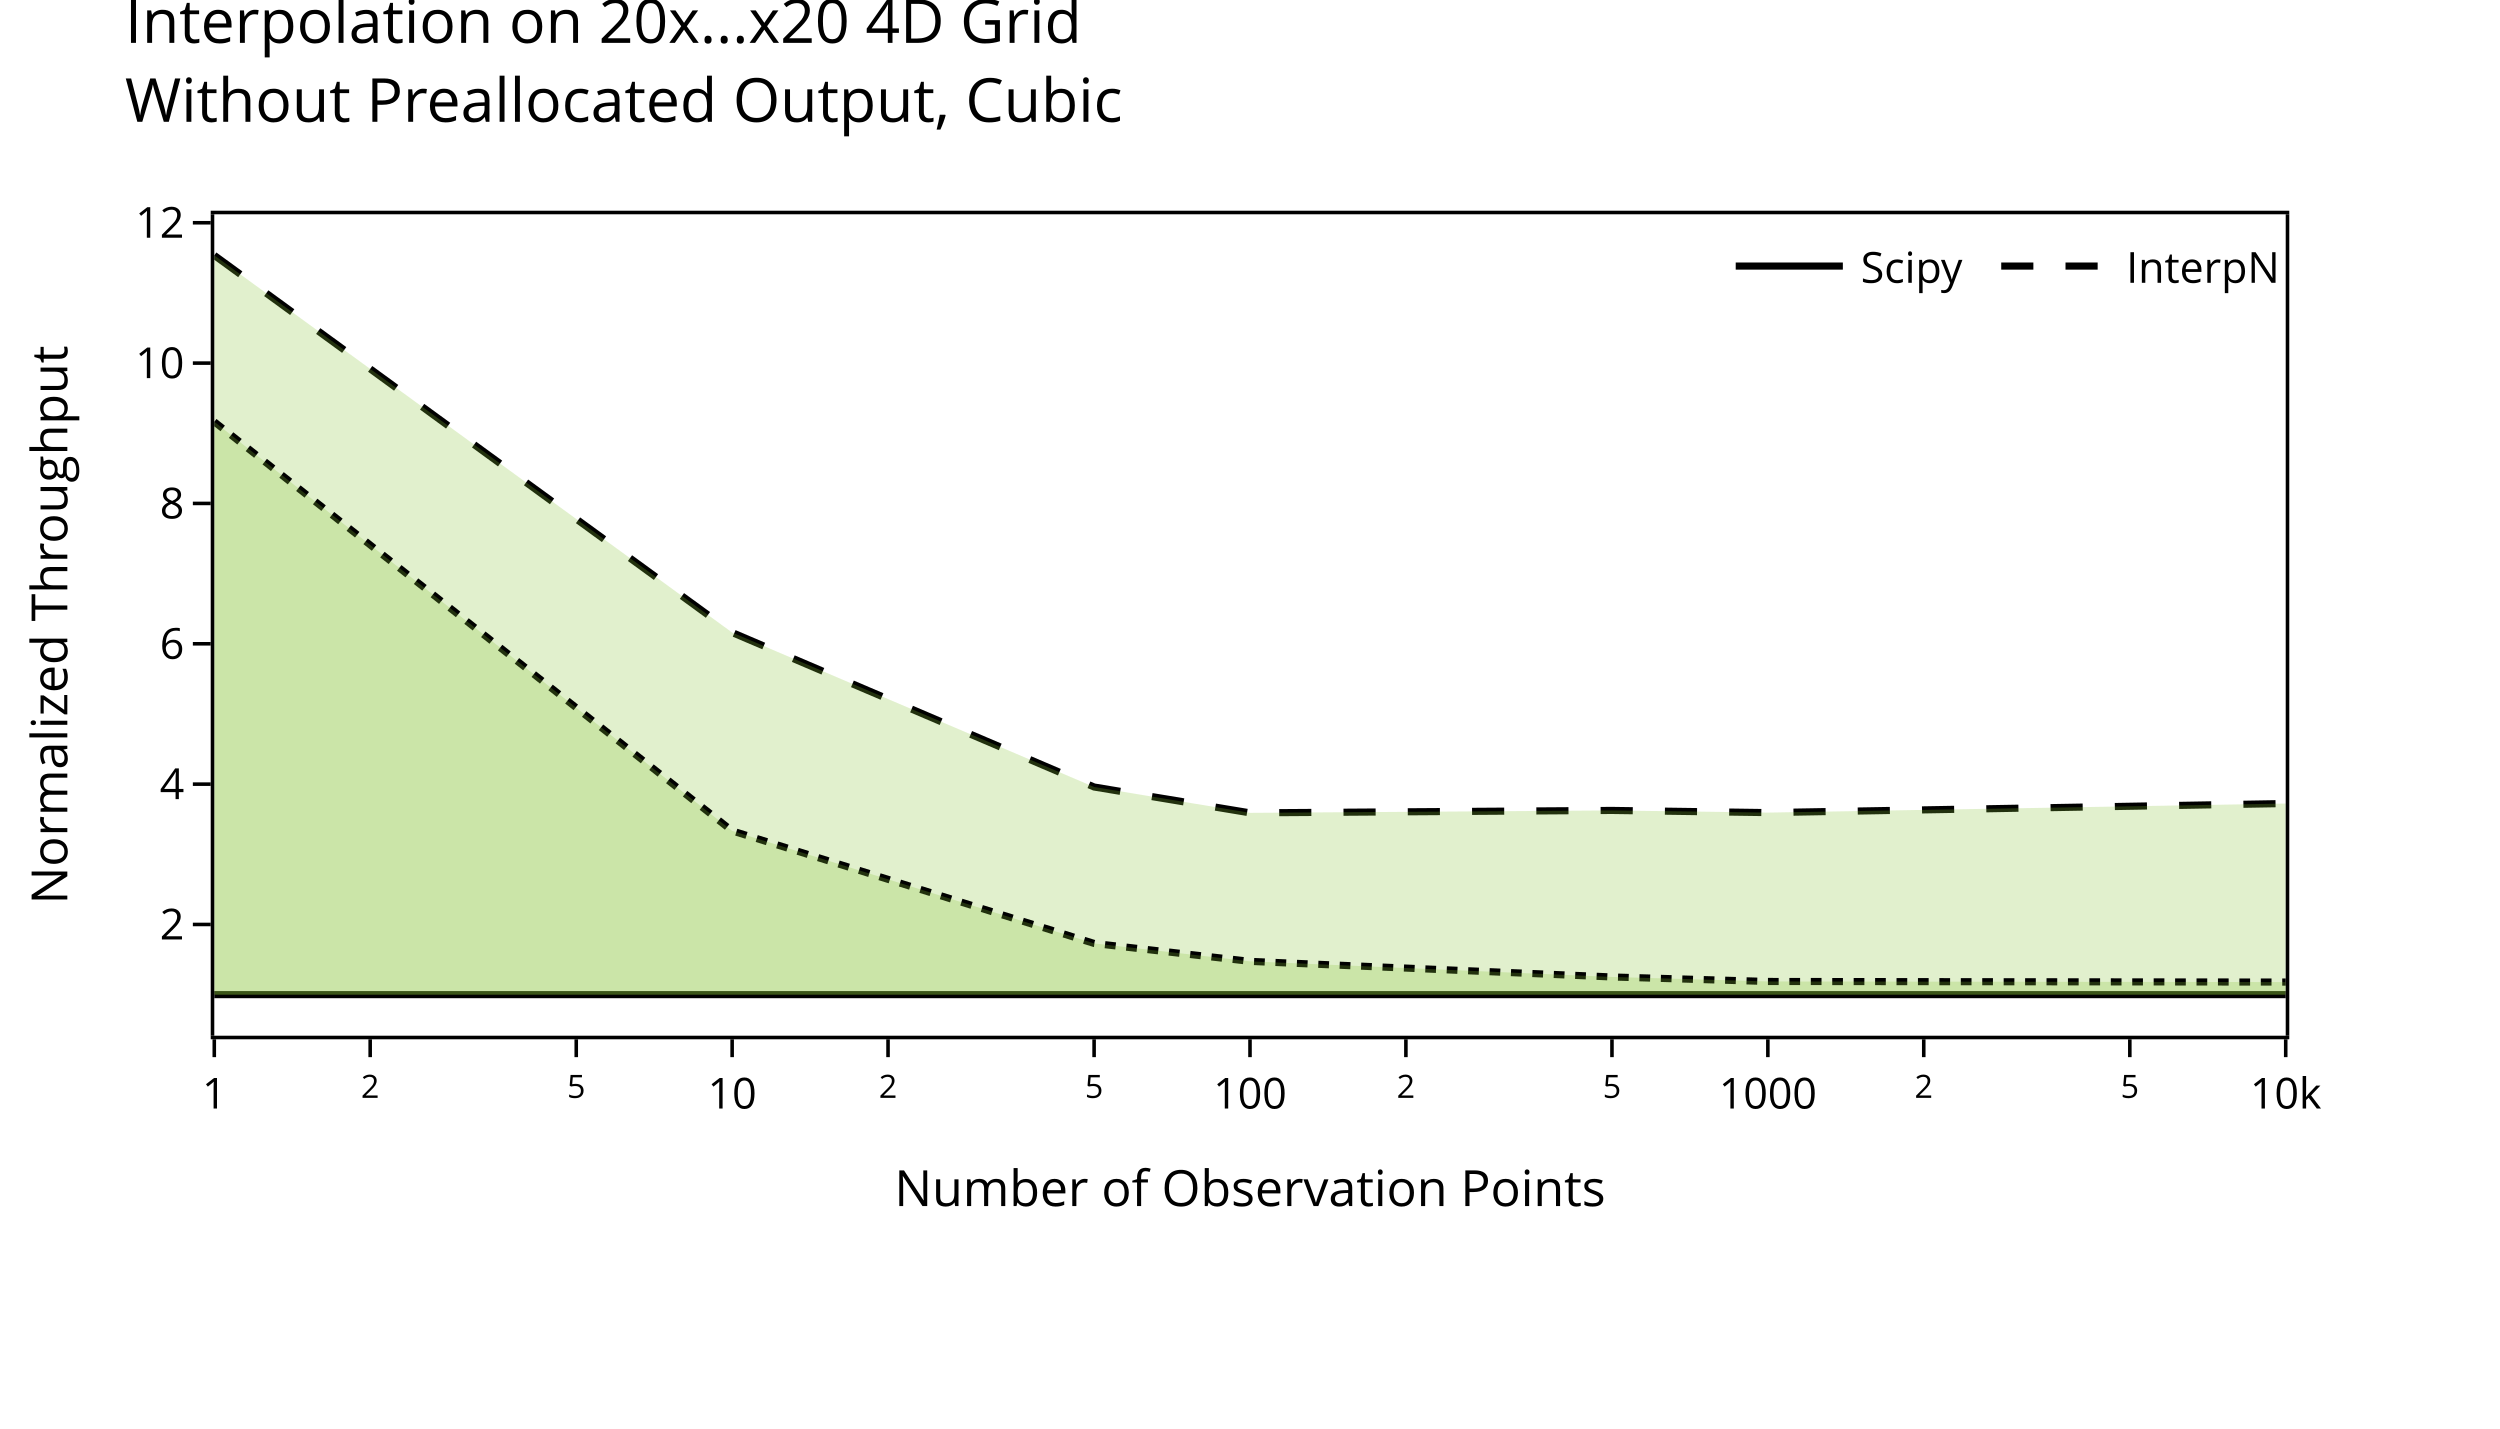
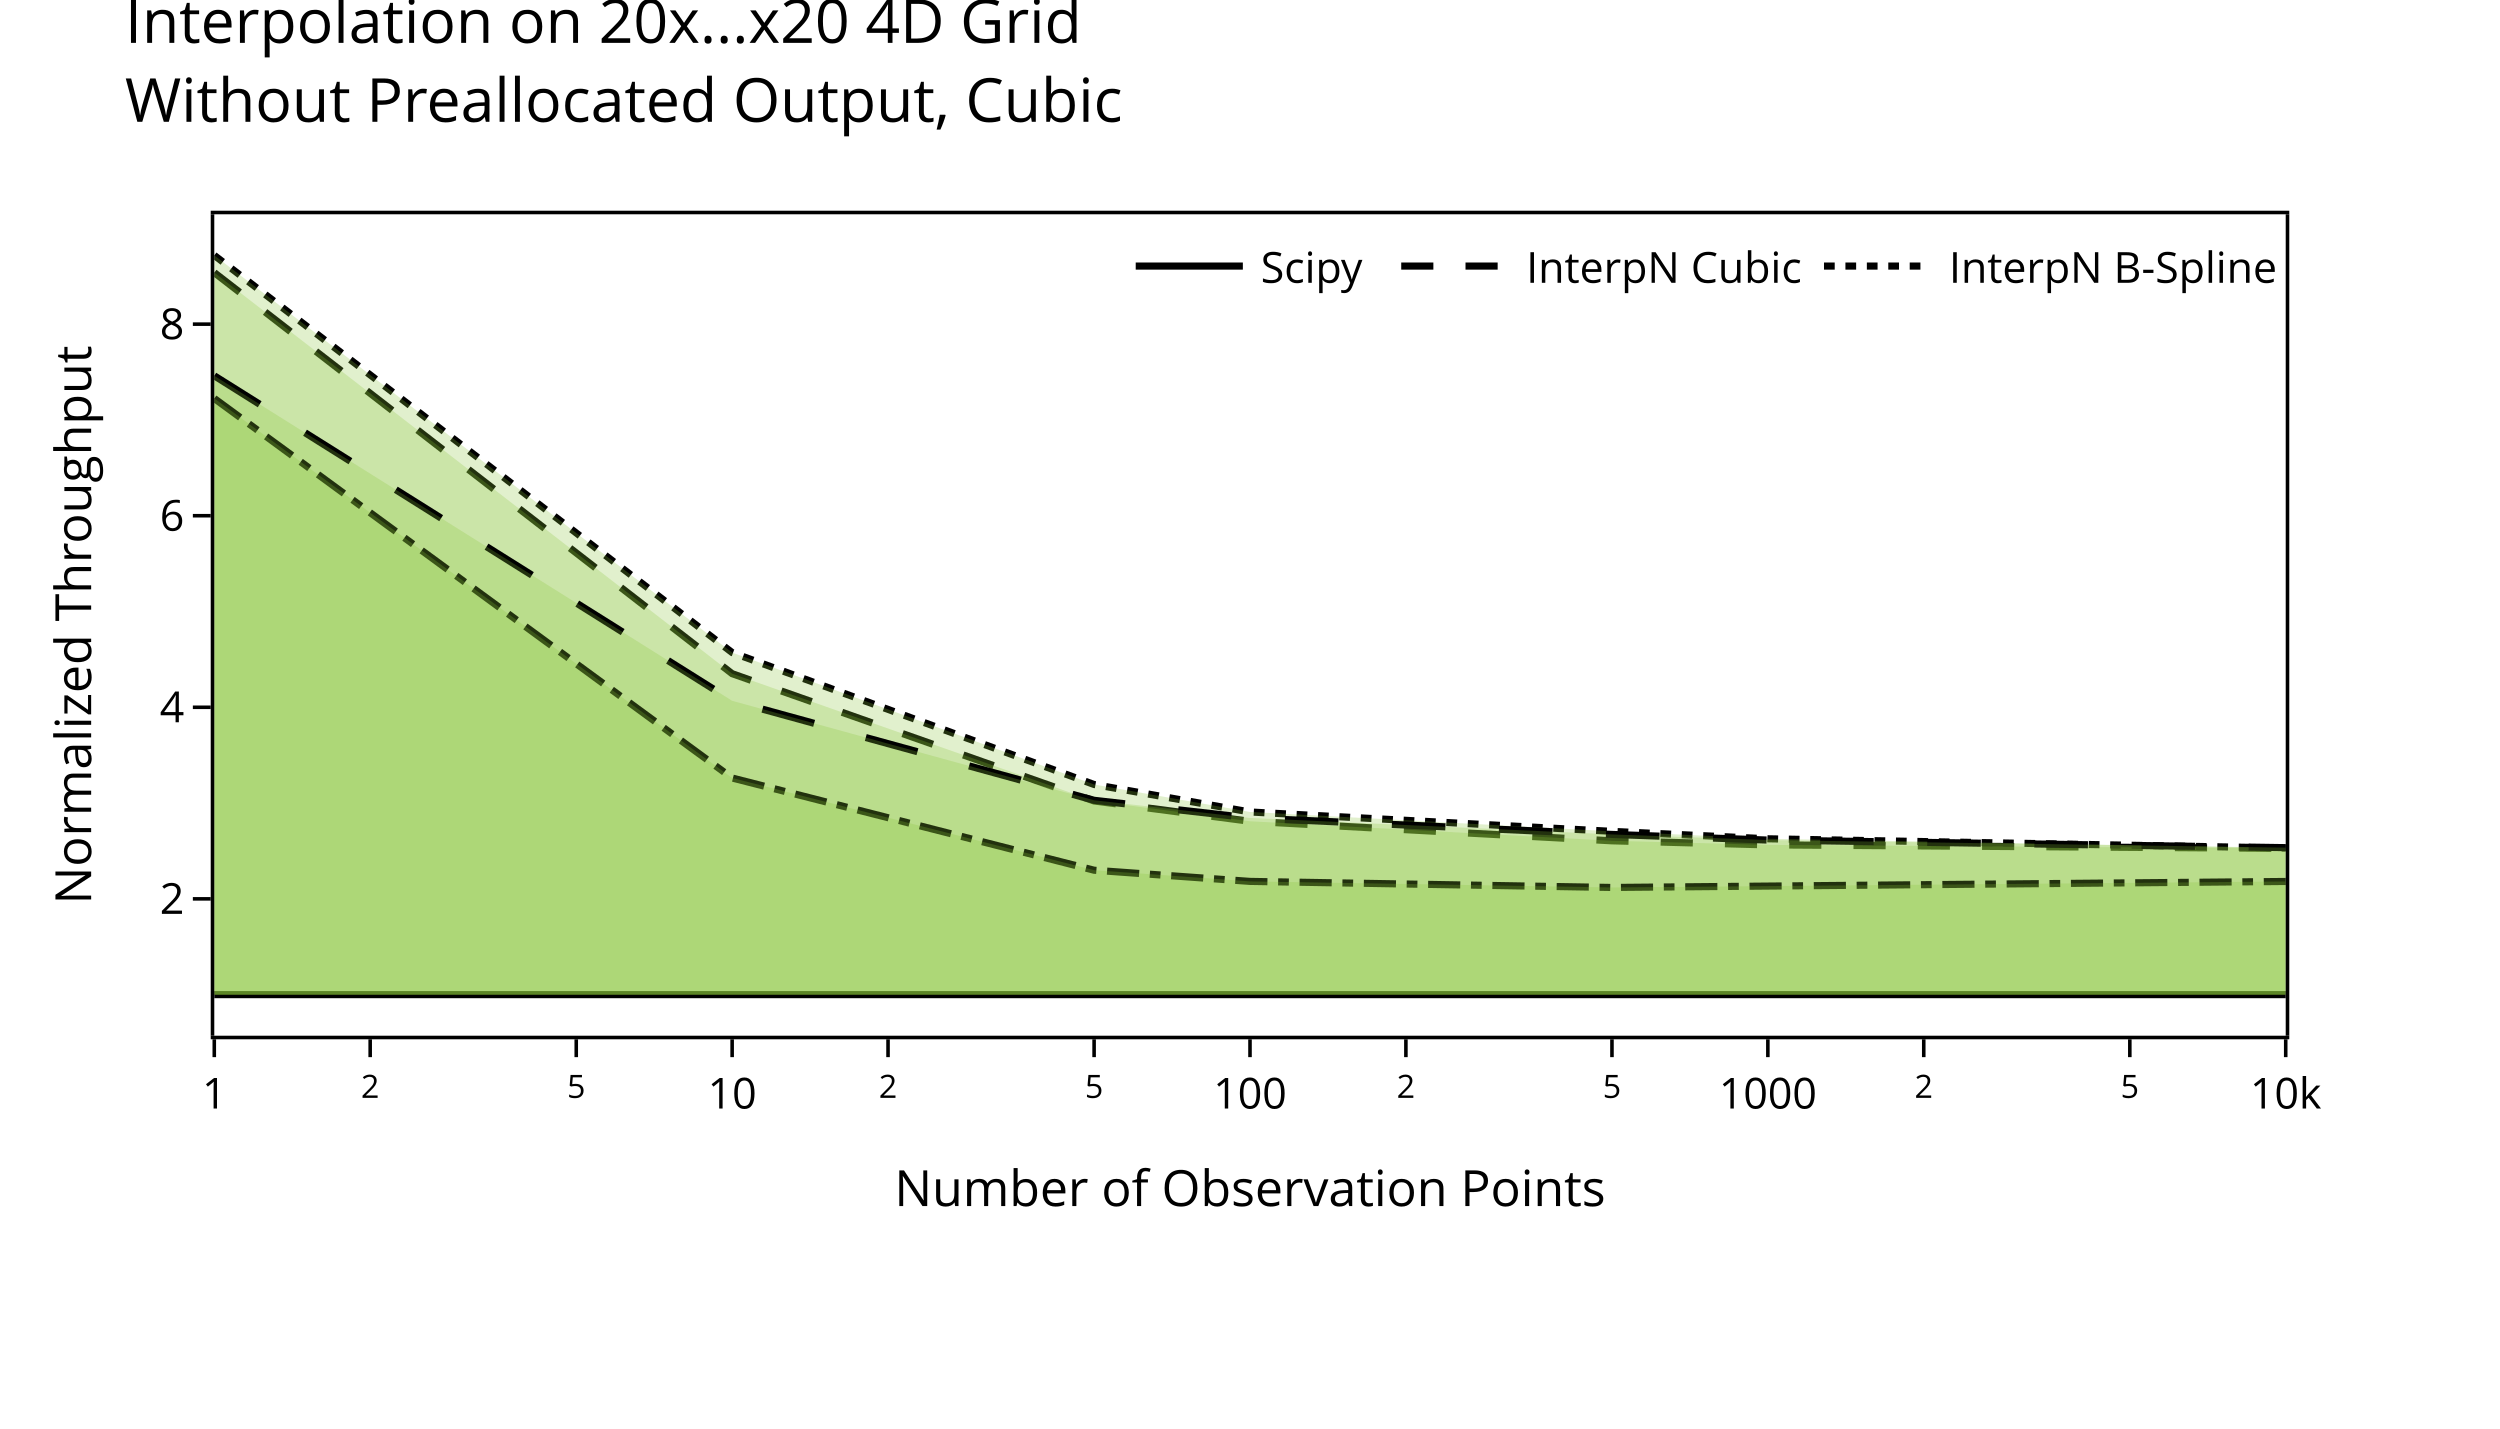
<svg xmlns="http://www.w3.org/2000/svg" class="main-svg" width="700" height="400" style="" viewBox="0 0 700 400">
  <rect x="0" y="0" width="700" height="400" style="fill: rgb(0, 0, 0); fill-opacity: 0;" />
-   <defs id="defs-f08951">
+   <defs id="defs-199fea">
    <g class="clips">
-       <clipPath id="clipf08951xyplot" class="plotclip">
+       <clipPath id="clip199feaxyplot" class="plotclip">
        <rect width="580" height="230" />
      </clipPath>
-       <clipPath class="axesclip" id="clipf08951x">
+       <clipPath class="axesclip" id="clip199feax">
        <rect x="60" y="0" width="580" height="400" />
      </clipPath>
-       <clipPath class="axesclip" id="clipf08951y">
+       <clipPath class="axesclip" id="clip199feay">
        <rect x="0" y="60" width="700" height="230" />
      </clipPath>
-       <clipPath class="axesclip" id="clipf08951xy">
+       <clipPath class="axesclip" id="clip199feaxy">
        <rect x="60" y="60" width="580" height="230" />
      </clipPath>
    </g>
    <g class="gradients" />
    <g class="patterns" />
  </defs>
  <g class="bglayer">
    <rect class="bg" x="60" y="60" width="580" height="230" style="fill: rgb(0, 0, 0); fill-opacity: 0; stroke-width: 0;" />
  </g>
  <g class="layer-below">
    <g class="imagelayer" />
    <g class="shapelayer" />
  </g>
  <g class="cartesianlayer">
    <g class="subplot xy">
      <g class="layer-subplot">
        <g class="shapelayer" />
        <g class="imagelayer" />
      </g>
      <g class="minor-gridlayer">
        <g class="x" />
        <g class="y" />
      </g>
      <g class="gridlayer">
        <g class="x" />
        <g class="y" />
      </g>
      <g class="zerolinelayer" />
      <g class="layer-between">
        <g class="shapelayer" />
        <g class="imagelayer" />
      </g>
      <path class="xlines-below" />
      <path class="ylines-below" />
      <g class="overlines-below" />
      <g class="xaxislayer-below" />
      <g class="yaxislayer-below" />
      <g class="overaxes-below" />
      <g class="overplot">
-         <g class="xy" transform="translate(60,60)" clip-path="url(#clipf08951xyplot)">
+         <g class="xy" transform="translate(60,60)" clip-path="url(#clip199feaxyplot)">
          <g class="scatterlayer mlayer">
-             <g class="trace scatter trace6ca63b" style="stroke-miterlimit: 2; opacity: 1;">
+             <g class="trace scatter trace898be0" style="stroke-miterlimit: 2; opacity: 1;">
              <g class="fills" />
              <g class="errorbars" />
              <g class="lines">
                <path class="js-line" d="M0,218.5L580,218.5" style="vector-effect: none; fill: none; stroke: rgb(0, 0, 0); stroke-opacity: 1; stroke-width: 2px; opacity: 1;" />
              </g>
              <g class="points" />
              <g class="text" />
            </g>
-             <g class="trace scatter trace6dc154" style="stroke-miterlimit: 2; opacity: 1;">
-               <g class="fills" />
-               <g class="errorbars" />
-               <g class="lines">
-                 <path class="js-line" d="M0,11.5L145,117.11L246.35,160.36L290,167.6L391.35,166.92L435,167.53L580,164.99" style="vector-effect: none; fill: none; stroke: rgb(0, 0, 0); stroke-opacity: 1; stroke-dasharray: 9px, 9px; stroke-width: 2px; opacity: 1;" />
-               </g>
-               <g class="points" />
-               <g class="text" />
-             </g>
-             <g class="trace scatter trace830ad8" style="stroke-miterlimit: 2; opacity: 1;">
+             <g class="trace scatter traceca21fe" style="stroke-miterlimit: 2; opacity: 1;">
+               <g class="fills" />
+               <g class="errorbars" />
+               <g class="lines">
+                 <path class="js-line" d="M0,16.33L145,128.63L246.35,164.28L290,169.96L391.35,175.43L435,176.57L580,177.55" style="vector-effect: none; fill: none; stroke: rgb(0, 0, 0); stroke-opacity: 1; stroke-dasharray: 9px, 9px; stroke-width: 2px; opacity: 1;" />
+               </g>
+               <g class="points" />
+               <g class="text" />
+             </g>
+             <g class="trace scatter tracea81a9f" style="stroke-miterlimit: 2; opacity: 1;">
              <g class="fills">
                <g>
-                   <path class="js-fill" d="M0,11.5L145,117.11L246.35,160.36L290,167.6L391.35,166.92L435,167.53L580,164.99L580,218.5L435,218.5L0,218.5Z" style="fill: rgb(139, 196, 59); fill-opacity: 0.25; stroke-width: 0;" />
+                   <path class="js-fill" d="M0,16.33L145,128.63L246.35,164.28L290,169.96L391.35,175.43L435,176.57L580,177.55L580,218.5L435,218.5L0,218.5Z" style="fill: rgb(139, 196, 59); fill-opacity: 0.25; stroke-width: 0;" />
                </g>
              </g>
              <g class="errorbars" />
              <g class="lines">
-                 <path class="js-line" d="M0,11.5L145,117.11L246.35,160.36L290,167.6L391.35,166.92L435,167.53L580,164.99L580,218.5L435,218.5L0,218.5" style="vector-effect: none; fill: none; stroke: rgb(0, 204, 150); stroke-opacity: 1; stroke-width: 0px; opacity: 1;" />
-               </g>
-               <g class="points" />
-               <g class="text" />
-             </g>
-             <g class="trace scatter trace3474d5" style="stroke-miterlimit: 2; opacity: 1;">
-               <g class="fills" />
-               <g class="errorbars" />
-               <g class="lines">
-                 <path class="js-line" d="M0,58.1L145,172.65L246.35,204.16L290,209.18L391.35,213.55L435,214.81L580,214.98" style="vector-effect: none; fill: none; stroke: rgb(0, 0, 0); stroke-opacity: 1; stroke-dasharray: 3px, 3px; stroke-width: 2px; opacity: 1;" />
-               </g>
-               <g class="points" />
-               <g class="text" />
-             </g>
-             <g class="trace scatter tracec2602e" style="stroke-miterlimit: 2; opacity: 1;">
+                 <path class="js-line" d="M0,16.33L145,128.63L246.35,164.28L290,169.96L391.35,175.43L435,176.57L580,177.55L580,218.5L435,218.5L0,218.5" style="vector-effect: none; fill: none; stroke: rgb(0, 204, 150); stroke-opacity: 1; stroke-width: 0px; opacity: 1;" />
+               </g>
+               <g class="points" />
+               <g class="text" />
+             </g>
+             <g class="trace scatter trace7e721f" style="stroke-miterlimit: 2; opacity: 1;">
+               <g class="fills" />
+               <g class="errorbars" />
+               <g class="lines">
+                 <path class="js-line" d="M0,11.5L145,122.72L246.35,159.66L290,167.35L391.35,172.78L435,174.86L580,177.44" style="vector-effect: none; fill: none; stroke: rgb(0, 0, 0); stroke-opacity: 1; stroke-dasharray: 3px, 3px; stroke-width: 2px; opacity: 1;" />
+               </g>
+               <g class="points" />
+               <g class="text" />
+             </g>
+             <g class="trace scatter trace213b59" style="stroke-miterlimit: 2; opacity: 1;">
              <g class="fills">
                <g>
-                   <path class="js-fill" d="M0,58.1L145,172.65L246.35,204.16L290,209.18L391.35,213.55L435,214.81L580,214.98L580,218.5L435,218.5L0,218.5Z" style="fill: rgb(139, 196, 59); fill-opacity: 0.25; stroke-width: 0;" />
+                   <path class="js-fill" d="M0,11.5L145,122.72L246.35,159.66L290,167.35L391.35,172.78L435,174.86L580,177.44L580,218.5L435,218.5L0,218.5Z" style="fill: rgb(139, 196, 59); fill-opacity: 0.25; stroke-width: 0;" />
                </g>
              </g>
              <g class="errorbars" />
              <g class="lines">
-                 <path class="js-line" d="M0,58.1L145,172.65L246.35,204.16L290,209.18L391.35,213.55L435,214.81L580,214.98L580,218.5L435,218.5L0,218.5" style="vector-effect: none; fill: none; stroke: rgb(255, 161, 90); stroke-opacity: 1; stroke-width: 0px; opacity: 1;" />
+                 <path class="js-line" d="M0,11.5L145,122.72L246.35,159.66L290,167.35L391.35,172.78L435,174.86L580,177.44L580,218.5L435,218.5L0,218.5" style="vector-effect: none; fill: none; stroke: rgb(255, 161, 90); stroke-opacity: 1; stroke-width: 0px; opacity: 1;" />
+               </g>
+               <g class="points" />
+               <g class="text" />
+             </g>
+             <g class="trace scatter tracec59219" style="stroke-miterlimit: 2; opacity: 1;">
+               <g class="fills" />
+               <g class="errorbars" />
+               <g class="lines">
+                 <path class="js-line" d="M0,51.57L145,157.84L246.35,183.66L290,186.79L391.35,188.49L580,186.81" style="vector-effect: none; fill: none; stroke: rgb(0, 0, 0); stroke-opacity: 1; stroke-dasharray: 9px, 3px, 3px, 3px; stroke-width: 2px; opacity: 1;" />
+               </g>
+               <g class="points" />
+               <g class="text" />
+             </g>
+             <g class="trace scatter trace2c560f" style="stroke-miterlimit: 2; opacity: 1;">
+               <g class="fills">
+                 <g>
+                   <path class="js-fill" d="M0,51.57L145,157.84L246.35,183.66L290,186.79L391.35,188.49L580,186.81L580,218.5L0,218.5Z" style="fill: rgb(139, 196, 59); fill-opacity: 0.25; stroke-width: 0;" />
+                 </g>
+               </g>
+               <g class="errorbars" />
+               <g class="lines">
+                 <path class="js-line" d="M0,51.57L145,157.84L246.35,183.66L290,186.79L391.35,188.49L580,186.81L580,218.5L0,218.5" style="vector-effect: none; fill: none; stroke: rgb(255, 102, 146); stroke-opacity: 1; stroke-width: 0px; opacity: 1;" />
+               </g>
+               <g class="points" />
+               <g class="text" />
+             </g>
+             <g class="trace scatter trace6b7cea" style="stroke-miterlimit: 2; opacity: 1;">
+               <g class="fills" />
+               <g class="errorbars" />
+               <g class="lines">
+                 <path class="js-line" d="M0,45.22L145,136.23L246.35,164.08L290,169.03L391.35,173.64L435,175.22L580,177.34" style="vector-effect: none; fill: none; stroke: rgb(0, 0, 0); stroke-opacity: 1; stroke-dasharray: 15px, 15px; stroke-width: 2px; opacity: 1;" />
+               </g>
+               <g class="points" />
+               <g class="text" />
+             </g>
+             <g class="trace scatter tracec2a6bd" style="stroke-miterlimit: 2; opacity: 1;">
+               <g class="fills">
+                 <g>
+                   <path class="js-fill" d="M0,45.22L145,136.23L246.35,164.08L290,169.03L391.35,173.64L435,175.22L580,177.34L580,218.5L435,218.5L0,218.5Z" style="fill: rgb(139, 196, 59); fill-opacity: 0.25; stroke-width: 0;" />
+                 </g>
+               </g>
+               <g class="errorbars" />
+               <g class="lines">
+                 <path class="js-line" d="M0,45.22L145,136.23L246.35,164.08L290,169.03L391.35,173.64L435,175.22L580,177.34L580,218.5L435,218.5L0,218.5" style="vector-effect: none; fill: none; stroke: rgb(255, 151, 255); stroke-opacity: 1; stroke-width: 0px; opacity: 1;" />
              </g>
              <g class="points" />
              <g class="text" />
            </g>
          </g>
        </g>
      </g>
      <path class="xlines-above crisp" d="M59,290.5H641M59,59.5H641" style="fill: none; stroke-width: 1px; stroke: rgb(0, 0, 0); stroke-opacity: 1;" />
      <path class="ylines-above crisp" d="M59.5,60V290M640.5,60V290" style="fill: none; stroke-width: 1px; stroke: rgb(0, 0, 0); stroke-opacity: 1;" />
      <g class="overlines-above" />
      <g class="xaxislayer-above">
        <path class="xtick ticks crisp" d="M0,291v5" transform="translate(60,0)" style="stroke: rgb(0, 0, 0); stroke-opacity: 1; stroke-width: 1px;" />
        <path class="xtick ticks crisp" d="M0,291v5" transform="translate(103.65,0)" style="stroke: rgb(0, 0, 0); stroke-opacity: 1; stroke-width: 1px;" />
        <path class="xtick ticks crisp" d="M0,291v5" transform="translate(161.35,0)" style="stroke: rgb(0, 0, 0); stroke-opacity: 1; stroke-width: 1px;" />
        <path class="xtick ticks crisp" d="M0,291v5" transform="translate(205,0)" style="stroke: rgb(0, 0, 0); stroke-opacity: 1; stroke-width: 1px;" />
        <path class="xtick ticks crisp" d="M0,291v5" transform="translate(248.65,0)" style="stroke: rgb(0, 0, 0); stroke-opacity: 1; stroke-width: 1px;" />
        <path class="xtick ticks crisp" d="M0,291v5" transform="translate(306.35,0)" style="stroke: rgb(0, 0, 0); stroke-opacity: 1; stroke-width: 1px;" />
        <path class="xtick ticks crisp" d="M0,291v5" transform="translate(350,0)" style="stroke: rgb(0, 0, 0); stroke-opacity: 1; stroke-width: 1px;" />
        <path class="xtick ticks crisp" d="M0,291v5" transform="translate(393.65,0)" style="stroke: rgb(0, 0, 0); stroke-opacity: 1; stroke-width: 1px;" />
        <path class="xtick ticks crisp" d="M0,291v5" transform="translate(451.35,0)" style="stroke: rgb(0, 0, 0); stroke-opacity: 1; stroke-width: 1px;" />
        <path class="xtick ticks crisp" d="M0,291v5" transform="translate(495,0)" style="stroke: rgb(0, 0, 0); stroke-opacity: 1; stroke-width: 1px;" />
        <path class="xtick ticks crisp" d="M0,291v5" transform="translate(538.65,0)" style="stroke: rgb(0, 0, 0); stroke-opacity: 1; stroke-width: 1px;" />
        <path class="xtick ticks crisp" d="M0,291v5" transform="translate(596.35,0)" style="stroke: rgb(0, 0, 0); stroke-opacity: 1; stroke-width: 1px;" />
        <path class="xtick ticks crisp" d="M0,291v5" transform="translate(640,0)" style="stroke: rgb(0, 0, 0); stroke-opacity: 1; stroke-width: 1px;" />
        <g class="xtick">
          <text text-anchor="middle" x="0" y="310.4" transform="translate(60,0)" style="font-family: 'Open Sans', verdana, arial, sans-serif; font-size: 12px; fill: rgb(0, 0, 0); fill-opacity: 1; white-space: pre; opacity: 1;">1</text>
        </g>
        <g class="xtick">
          <text text-anchor="middle" x="0" y="307.4" style="font-family: 'Open Sans', verdana, arial, sans-serif; font-size: 9px; fill: rgb(0, 0, 0); fill-opacity: 1; white-space: pre; opacity: 1;" transform="translate(103.65,0)">2</text>
        </g>
        <g class="xtick">
          <text text-anchor="middle" x="0" y="307.4" style="font-family: 'Open Sans', verdana, arial, sans-serif; font-size: 9px; fill: rgb(0, 0, 0); fill-opacity: 1; white-space: pre; opacity: 1;" transform="translate(161.35,0)">5</text>
        </g>
        <g class="xtick">
          <text text-anchor="middle" x="0" y="310.4" style="font-family: 'Open Sans', verdana, arial, sans-serif; font-size: 12px; fill: rgb(0, 0, 0); fill-opacity: 1; white-space: pre; opacity: 1;" transform="translate(205,0)">10</text>
        </g>
        <g class="xtick">
          <text text-anchor="middle" x="0" y="307.4" style="font-family: 'Open Sans', verdana, arial, sans-serif; font-size: 9px; fill: rgb(0, 0, 0); fill-opacity: 1; white-space: pre; opacity: 1;" transform="translate(248.65,0)">2</text>
        </g>
        <g class="xtick">
          <text text-anchor="middle" x="0" y="307.4" style="font-family: 'Open Sans', verdana, arial, sans-serif; font-size: 9px; fill: rgb(0, 0, 0); fill-opacity: 1; white-space: pre; opacity: 1;" transform="translate(306.35,0)">5</text>
        </g>
        <g class="xtick">
          <text text-anchor="middle" x="0" y="310.4" style="font-family: 'Open Sans', verdana, arial, sans-serif; font-size: 12px; fill: rgb(0, 0, 0); fill-opacity: 1; white-space: pre; opacity: 1;" transform="translate(350,0)">100</text>
        </g>
        <g class="xtick">
          <text text-anchor="middle" x="0" y="307.4" style="font-family: 'Open Sans', verdana, arial, sans-serif; font-size: 9px; fill: rgb(0, 0, 0); fill-opacity: 1; white-space: pre; opacity: 1;" transform="translate(393.65,0)">2</text>
        </g>
        <g class="xtick">
          <text text-anchor="middle" x="0" y="307.4" style="font-family: 'Open Sans', verdana, arial, sans-serif; font-size: 9px; fill: rgb(0, 0, 0); fill-opacity: 1; white-space: pre; opacity: 1;" transform="translate(451.35,0)">5</text>
        </g>
        <g class="xtick">
          <text text-anchor="middle" x="0" y="310.4" style="font-family: 'Open Sans', verdana, arial, sans-serif; font-size: 12px; fill: rgb(0, 0, 0); fill-opacity: 1; white-space: pre; opacity: 1;" transform="translate(495,0)">1000</text>
        </g>
        <g class="xtick">
          <text text-anchor="middle" x="0" y="307.4" style="font-family: 'Open Sans', verdana, arial, sans-serif; font-size: 9px; fill: rgb(0, 0, 0); fill-opacity: 1; white-space: pre; opacity: 1;" transform="translate(538.65,0)">2</text>
        </g>
        <g class="xtick">
          <text text-anchor="middle" x="0" y="307.4" style="font-family: 'Open Sans', verdana, arial, sans-serif; font-size: 9px; fill: rgb(0, 0, 0); fill-opacity: 1; white-space: pre; opacity: 1;" transform="translate(596.35,0)">5</text>
        </g>
        <g class="xtick">
          <text text-anchor="middle" x="0" y="310.4" style="font-family: 'Open Sans', verdana, arial, sans-serif; font-size: 12px; fill: rgb(0, 0, 0); fill-opacity: 1; white-space: pre; opacity: 1;" transform="translate(640,0)">10k</text>
        </g>
      </g>
      <g class="yaxislayer-above">
-         <path class="ytick ticks crisp" d="M59,0h-5" transform="translate(0,258.85)" style="stroke: rgb(0, 0, 0); stroke-opacity: 1; stroke-width: 1px;" />
-         <path class="ytick ticks crisp" d="M59,0h-5" transform="translate(0,219.56)" style="stroke: rgb(0, 0, 0); stroke-opacity: 1; stroke-width: 1px;" />
-         <path class="ytick ticks crisp" d="M59,0h-5" transform="translate(0,180.26)" style="stroke: rgb(0, 0, 0); stroke-opacity: 1; stroke-width: 1px;" />
-         <path class="ytick ticks crisp" d="M59,0h-5" transform="translate(0,140.96)" style="stroke: rgb(0, 0, 0); stroke-opacity: 1; stroke-width: 1px;" />
-         <path class="ytick ticks crisp" d="M59,0h-5" transform="translate(0,101.67)" style="stroke: rgb(0, 0, 0); stroke-opacity: 1; stroke-width: 1px;" />
-         <path class="ytick ticks crisp" d="M59,0h-5" transform="translate(0,62.37)" style="stroke: rgb(0, 0, 0); stroke-opacity: 1; stroke-width: 1px;" />
+         <path class="ytick ticks crisp" d="M59,0h-5" transform="translate(0,251.68)" style="stroke: rgb(0, 0, 0); stroke-opacity: 1; stroke-width: 1px;" />
+         <path class="ytick ticks crisp" d="M59,0h-5" transform="translate(0,198.04)" style="stroke: rgb(0, 0, 0); stroke-opacity: 1; stroke-width: 1px;" />
+         <path class="ytick ticks crisp" d="M59,0h-5" transform="translate(0,144.4)" style="stroke: rgb(0, 0, 0); stroke-opacity: 1; stroke-width: 1px;" />
+         <path class="ytick ticks crisp" d="M59,0h-5" transform="translate(0,90.76)" style="stroke: rgb(0, 0, 0); stroke-opacity: 1; stroke-width: 1px;" />
        <g class="ytick">
-           <text text-anchor="end" x="51.6" y="4.2" transform="translate(0,258.85)" style="font-family: 'Open Sans', verdana, arial, sans-serif; font-size: 12px; fill: rgb(0, 0, 0); fill-opacity: 1; white-space: pre; opacity: 1;">2</text>
+           <text text-anchor="end" x="51.6" y="4.2" transform="translate(0,251.68)" style="font-family: 'Open Sans', verdana, arial, sans-serif; font-size: 12px; fill: rgb(0, 0, 0); fill-opacity: 1; white-space: pre; opacity: 1;">2</text>
        </g>
        <g class="ytick">
-           <text text-anchor="end" x="51.6" y="4.2" style="font-family: 'Open Sans', verdana, arial, sans-serif; font-size: 12px; fill: rgb(0, 0, 0); fill-opacity: 1; white-space: pre; opacity: 1;" transform="translate(0,219.56)">4</text>
+           <text text-anchor="end" x="51.6" y="4.2" style="font-family: 'Open Sans', verdana, arial, sans-serif; font-size: 12px; fill: rgb(0, 0, 0); fill-opacity: 1; white-space: pre; opacity: 1;" transform="translate(0,198.04)">4</text>
        </g>
        <g class="ytick">
-           <text text-anchor="end" x="51.6" y="4.2" style="font-family: 'Open Sans', verdana, arial, sans-serif; font-size: 12px; fill: rgb(0, 0, 0); fill-opacity: 1; white-space: pre; opacity: 1;" transform="translate(0,180.26)">6</text>
+           <text text-anchor="end" x="51.6" y="4.2" style="font-family: 'Open Sans', verdana, arial, sans-serif; font-size: 12px; fill: rgb(0, 0, 0); fill-opacity: 1; white-space: pre; opacity: 1;" transform="translate(0,144.4)">6</text>
        </g>
        <g class="ytick">
-           <text text-anchor="end" x="51.6" y="4.2" style="font-family: 'Open Sans', verdana, arial, sans-serif; font-size: 12px; fill: rgb(0, 0, 0); fill-opacity: 1; white-space: pre; opacity: 1;" transform="translate(0,140.96)">8</text>
-         </g>
-         <g class="ytick">
-           <text text-anchor="end" x="51.6" y="4.2" style="font-family: 'Open Sans', verdana, arial, sans-serif; font-size: 12px; fill: rgb(0, 0, 0); fill-opacity: 1; white-space: pre; opacity: 1;" transform="translate(0,101.67)">10</text>
-         </g>
-         <g class="ytick">
-           <text text-anchor="end" x="51.6" y="4.2" style="font-family: 'Open Sans', verdana, arial, sans-serif; font-size: 12px; fill: rgb(0, 0, 0); fill-opacity: 1; white-space: pre; opacity: 1;" transform="translate(0,62.37)">12</text>
+           <text text-anchor="end" x="51.6" y="4.2" style="font-family: 'Open Sans', verdana, arial, sans-serif; font-size: 12px; fill: rgb(0, 0, 0); fill-opacity: 1; white-space: pre; opacity: 1;" transform="translate(0,90.76)">8</text>
        </g>
      </g>
      <g class="overaxes-above" />
    </g>
  </g>
  <g class="polarlayer" />
  <g class="smithlayer" />
  <g class="ternarylayer" />
  <g class="geolayer" />
  <g class="funnelarealayer" />
  <g class="pielayer" />
  <g class="iciclelayer" />
  <g class="treemaplayer" />
  <g class="sunburstlayer" />
  <g class="glimages" />
-   <defs id="topdefs-f08951">
+   <defs id="topdefs-199fea">
    <g class="clips" />
-     <clipPath id="legendf08951">
-       <rect width="159" height="29" x="0" y="0" />
+     <clipPath id="legend199fea">
+       <rect width="327" height="29" x="0" y="0" />
    </clipPath>
  </defs>
  <g class="layer-above">
    <g class="imagelayer" />
    <g class="shapelayer" />
  </g>
  <g class="infolayer">
-     <g class="legend" pointer-events="all" transform="translate(481,60)">
-       <rect class="bg" shape-rendering="crispEdges" width="159" height="29" x="0" y="0" style="stroke: rgb(68, 68, 68); stroke-opacity: 1; fill: rgb(0, 0, 0); fill-opacity: 0; stroke-width: 0px;" />
-       <g class="scrollbox" transform="" clip-path="url(#legendf08951)">
+     <g class="legend" pointer-events="all" transform="translate(313,60)">
+       <rect class="bg" shape-rendering="crispEdges" width="327" height="29" x="0" y="0" style="stroke: rgb(68, 68, 68); stroke-opacity: 1; fill: rgb(0, 0, 0); fill-opacity: 0; stroke-width: 0px;" />
+       <g class="scrollbox" transform="" clip-path="url(#legend199fea)">
        <g class="groups">
          <g class="traces" transform="translate(0,14.5)" style="opacity: 1;">
            <text class="legendtext" text-anchor="start" x="40" y="4.68" style="font-family: 'Open Sans', verdana, arial, sans-serif; font-size: 12px; fill: rgb(0, 0, 0); fill-opacity: 1; white-space: pre;">Scipy</text>
            <g class="layers" style="opacity: 1;">
              <g class="legendfill" />
              <g class="legendlines">
                <path class="js-line" d="M5,0h30" style="fill: none; stroke: rgb(0, 0, 0); stroke-opacity: 1; stroke-width: 2px;" />
              </g>
              <g class="legendsymbols">
                <g class="legendpoints" />
              </g>
            </g>
            <rect class="legendtoggle" x="0" y="-9.5" width="71.844" height="19" style="fill: rgb(0, 0, 0); fill-opacity: 0;" />
          </g>
          <g class="traces" transform="translate(74.34375,14.5)" style="opacity: 1;">
-             <text class="legendtext" text-anchor="start" x="40" y="4.68" style="font-family: 'Open Sans', verdana, arial, sans-serif; font-size: 12px; fill: rgb(0, 0, 0); fill-opacity: 1; white-space: pre;">InterpN</text>
+             <text class="legendtext" text-anchor="start" x="40" y="4.68" style="font-family: 'Open Sans', verdana, arial, sans-serif; font-size: 12px; fill: rgb(0, 0, 0); fill-opacity: 1; white-space: pre;">InterpN Cubic</text>
            <g class="layers" style="opacity: 1;">
              <g class="legendfill" />
              <g class="legendlines">
                <path class="js-line" d="M5,0h30" style="fill: none; stroke: rgb(0, 0, 0); stroke-opacity: 1; stroke-dasharray: 9px, 9px; stroke-width: 2px;" />
              </g>
              <g class="legendsymbols">
                <g class="legendpoints" />
              </g>
            </g>
-             <rect class="legendtoggle" x="0" y="-9.5" width="81.859" height="19" style="fill: rgb(0, 0, 0); fill-opacity: 0;" />
+             <rect class="legendtoggle" x="0" y="-9.5" width="115.875" height="19" style="fill: rgb(0, 0, 0); fill-opacity: 0;" />
+           </g>
+           <g class="traces" transform="translate(192.7188,14.5)" style="opacity: 1;">
+             <text class="legendtext" text-anchor="start" x="40" y="4.68" style="font-family: 'Open Sans', verdana, arial, sans-serif; font-size: 12px; fill: rgb(0, 0, 0); fill-opacity: 1; white-space: pre;">InterpN B-Spline</text>
+             <g class="layers" style="opacity: 1;">
+               <g class="legendfill" />
+               <g class="legendlines">
+                 <path class="js-line" d="M5,0h30" style="fill: none; stroke: rgb(0, 0, 0); stroke-opacity: 1; stroke-dasharray: 3px, 3px; stroke-width: 2px;" />
+               </g>
+               <g class="legendsymbols">
+                 <g class="legendpoints" />
+               </g>
+             </g>
+             <rect class="legendtoggle" x="0" y="-9.5" width="130.875" height="19" style="fill: rgb(0, 0, 0); fill-opacity: 0;" />
          </g>
        </g>
      </g>
      <rect class="scrollbar" rx="20" ry="3" width="0" height="0" x="0" y="0" style="fill: rgb(128, 139, 164); fill-opacity: 1;" />
    </g>
    <g class="g-gtitle">
      <text class="gtitle" x="35" y="12" text-anchor="start" dy="0.7em" style="opacity: 1; font-family: 'Open Sans', verdana, arial, sans-serif; font-size: 17px; fill: rgb(0, 0, 0); fill-opacity: 1; white-space: pre;">
        <tspan class="line" dy="0em" x="35" y="12">Interpolation on 20x...x20 4D Grid</tspan>
        <tspan class="line" dy="1.3em" x="35" y="12">Without Preallocated Output, Cubic</tspan>
      </text>
    </g>
    <g class="g-xtitle">
      <text class="xtitle" x="350" y="337.706" text-anchor="middle" style="opacity: 1; font-family: 'Open Sans', verdana, arial, sans-serif; font-size: 14px; fill: rgb(0, 0, 0); fill-opacity: 1; white-space: pre;">Number of Observation Points</text>
    </g>
    <g class="g-ytitle">
-       <text class="ytitle" transform="rotate(-90,18.85,175)" x="18.85" y="175" text-anchor="middle" style="opacity: 1; font-family: 'Open Sans', verdana, arial, sans-serif; font-size: 14px; fill: rgb(0, 0, 0); fill-opacity: 1; white-space: pre;">Normalized Throughput</text>
+       <text class="ytitle" transform="rotate(-90,25.52188,175)" x="25.522" y="175" text-anchor="middle" style="opacity: 1; font-family: 'Open Sans', verdana, arial, sans-serif; font-size: 14px; fill: rgb(0, 0, 0); fill-opacity: 1; white-space: pre;">Normalized Throughput</text>
    </g>
  </g>
</svg>
